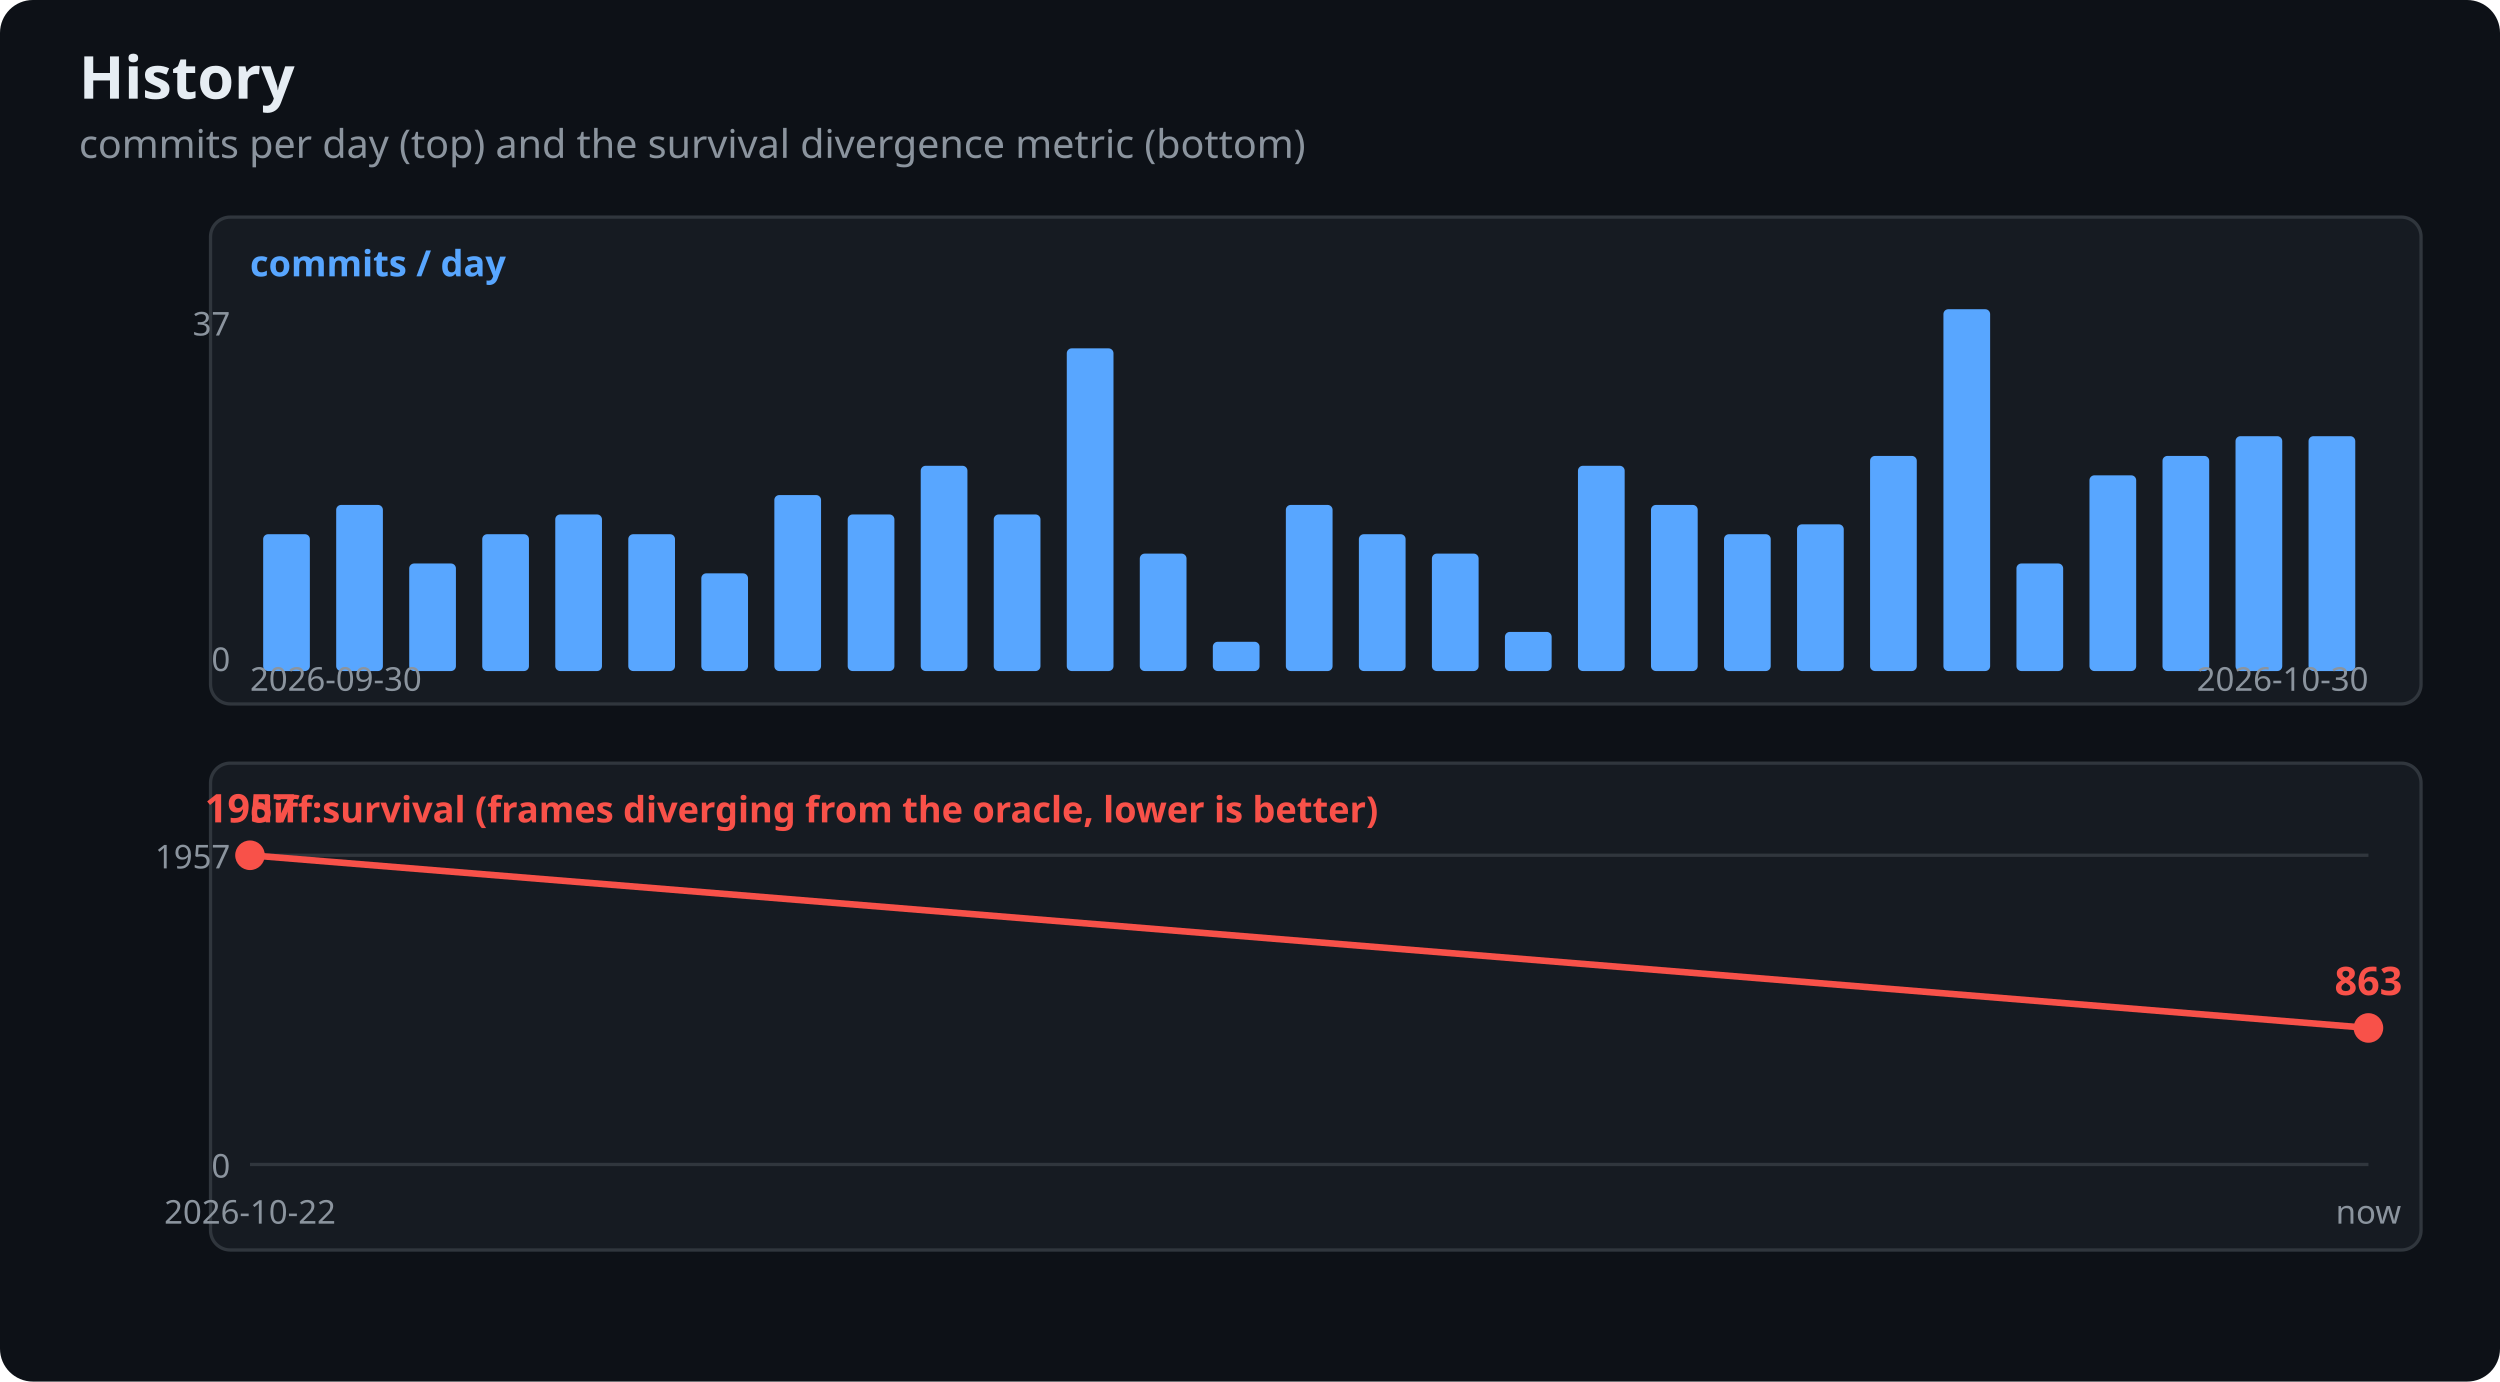
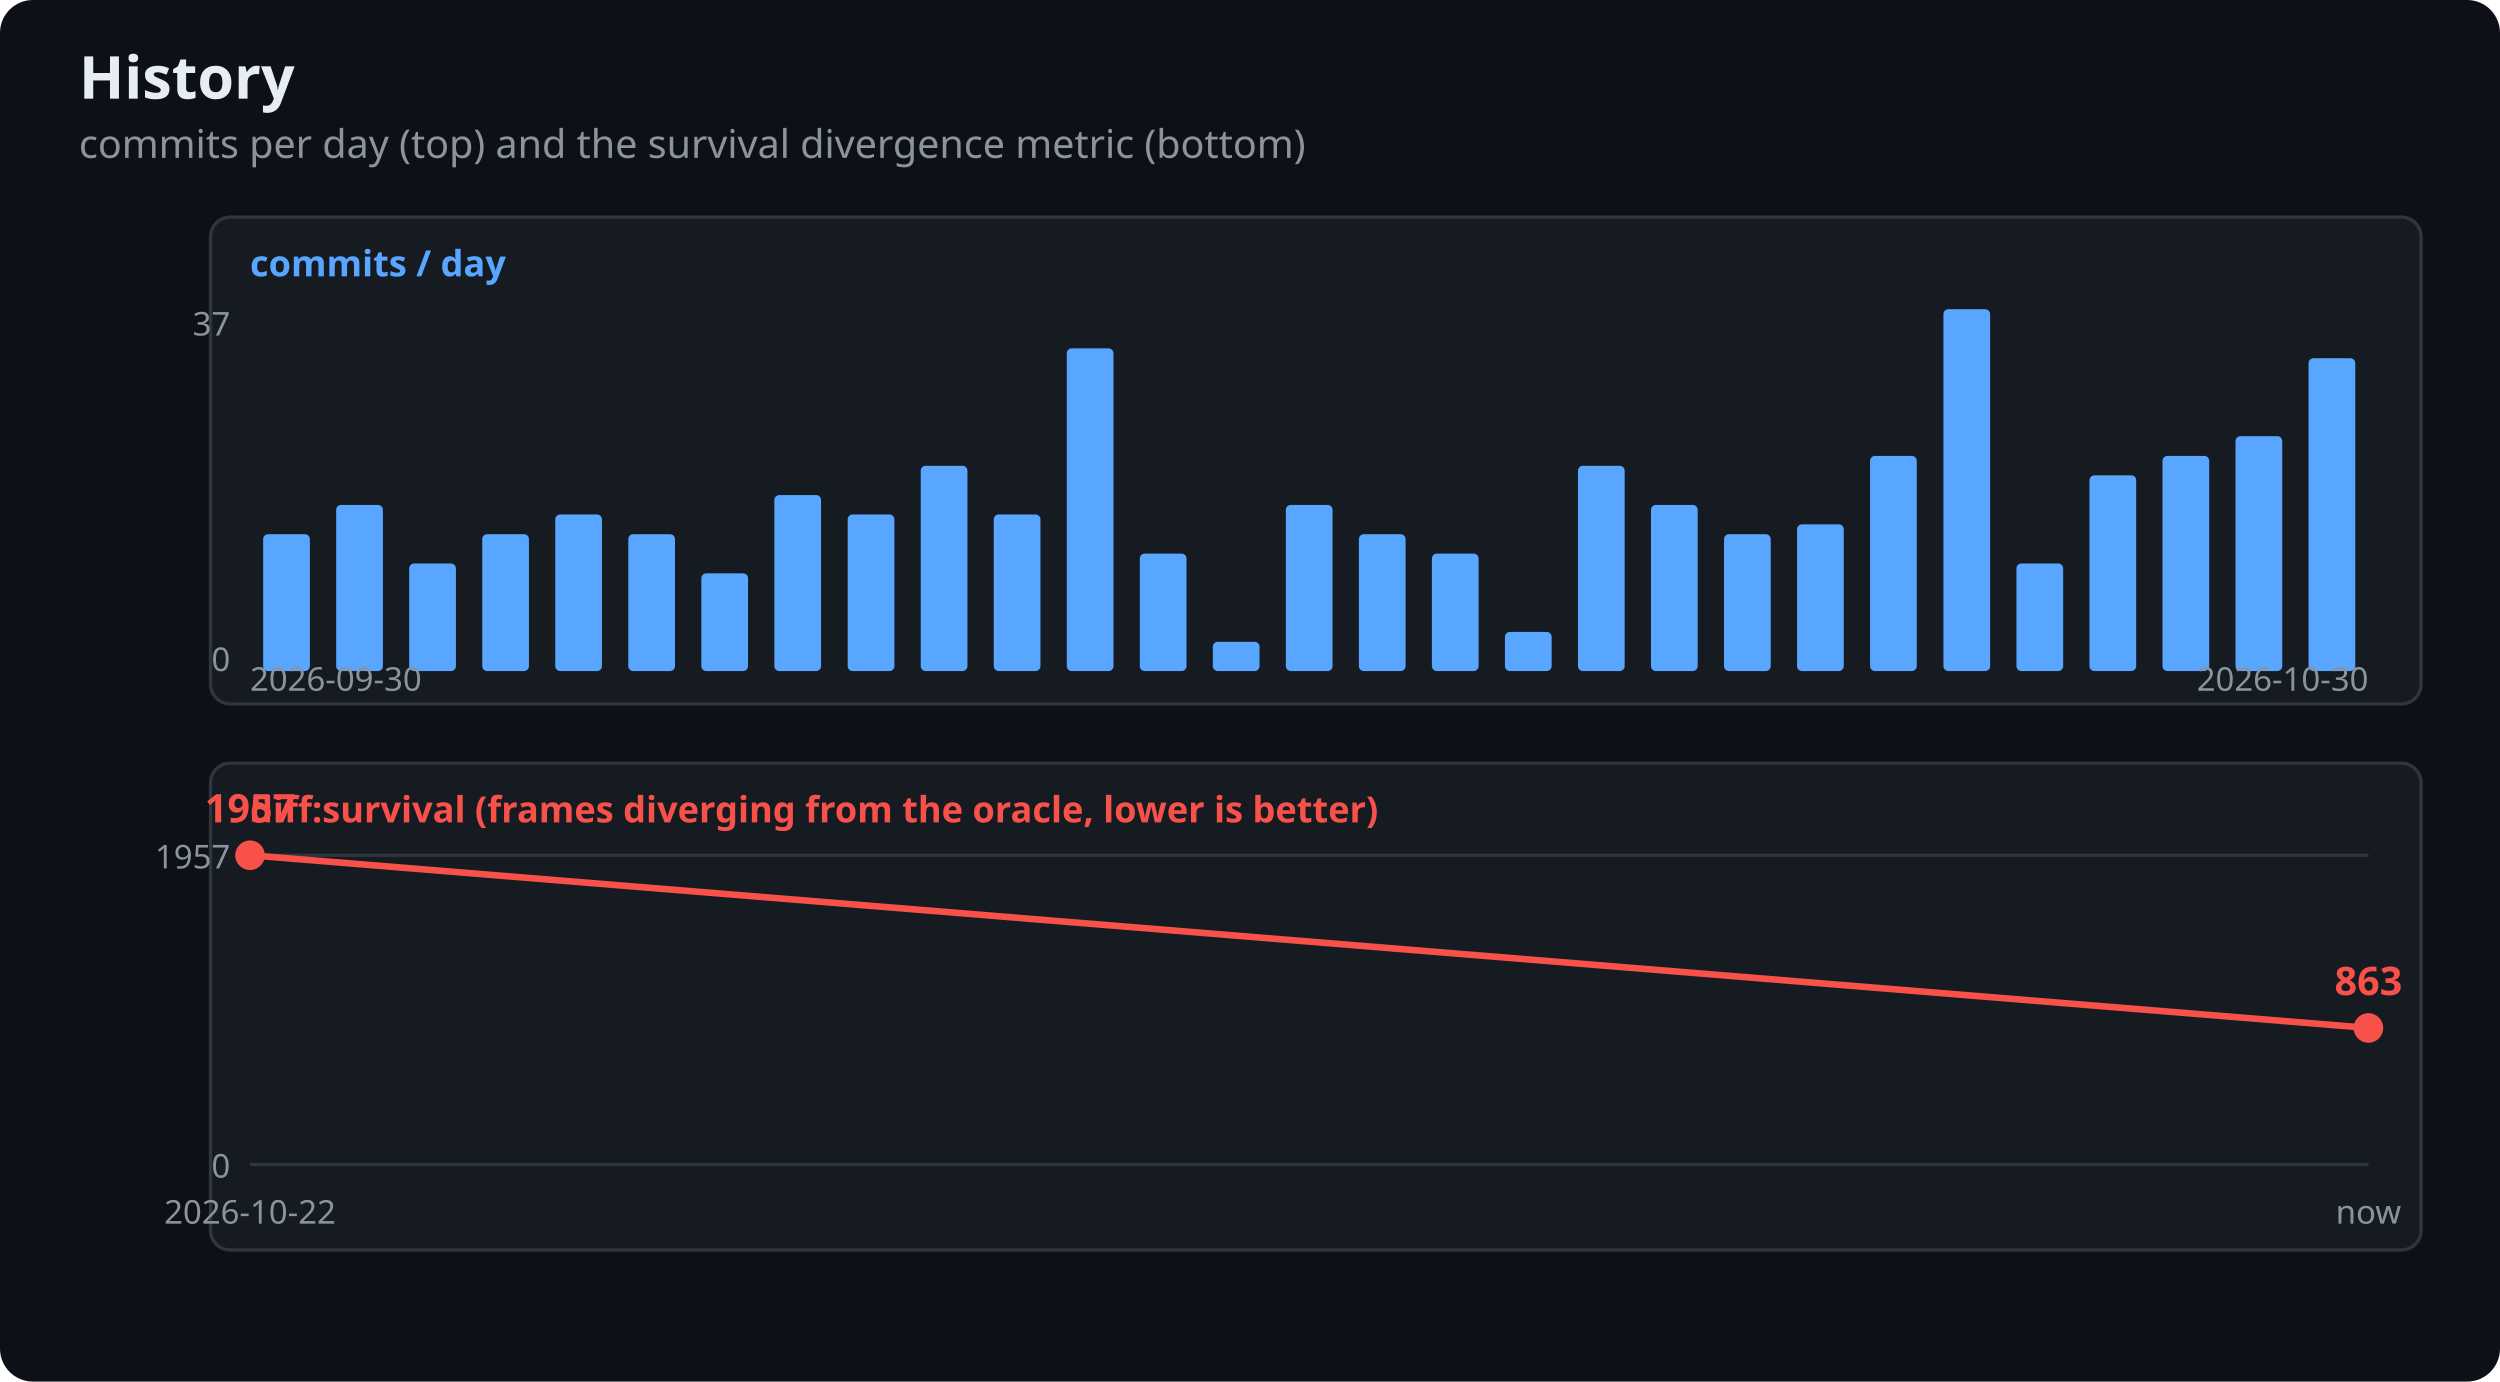
<svg xmlns="http://www.w3.org/2000/svg" width="760" height="420" viewBox="0 0 760 420" font-family="Segoe UI,Ubuntu,sans-serif">
  <rect width="760" height="420" rx="10" fill="#0d1117" />
  <text x="24" y="30" fill="#e6edf3" font-size="18" font-weight="600">History</text>
  <text x="24" y="48" fill="#8b949e" font-size="12">commits per day (top) and the survival divergence metric (bottom)</text>
  <rect x="64" y="66" width="672" height="148" fill="#161b22" stroke="#30363d" rx="6" />
  <text x="76" y="84" fill="#58a6ff" font-size="11" font-weight="600">commits / day</text>
  <rect x="80.0" y="162.4" width="14.2" height="41.6" fill="#58a6ff" rx="1.5" />
  <rect x="102.2" y="153.5" width="14.2" height="50.5" fill="#58a6ff" rx="1.5" />
  <rect x="124.4" y="171.3" width="14.2" height="32.7" fill="#58a6ff" rx="1.5" />
  <rect x="146.6" y="162.4" width="14.2" height="41.6" fill="#58a6ff" rx="1.5" />
  <rect x="168.8" y="156.4" width="14.2" height="47.6" fill="#58a6ff" rx="1.5" />
  <rect x="191.0" y="162.4" width="14.2" height="41.6" fill="#58a6ff" rx="1.5" />
  <rect x="213.2" y="174.3" width="14.2" height="29.7" fill="#58a6ff" rx="1.5" />
  <rect x="235.4" y="150.5" width="14.2" height="53.5" fill="#58a6ff" rx="1.5" />
  <rect x="257.7" y="156.4" width="14.2" height="47.6" fill="#58a6ff" rx="1.5" />
  <rect x="279.9" y="141.6" width="14.2" height="62.4" fill="#58a6ff" rx="1.5" />
  <rect x="302.1" y="156.4" width="14.2" height="47.6" fill="#58a6ff" rx="1.5" />
  <rect x="324.3" y="105.9" width="14.2" height="98.1" fill="#58a6ff" rx="1.5" />
  <rect x="346.5" y="168.3" width="14.2" height="35.7" fill="#58a6ff" rx="1.5" />
  <rect x="368.7" y="195.1" width="14.2" height="8.9" fill="#58a6ff" rx="1.5" />
  <rect x="390.9" y="153.5" width="14.2" height="50.5" fill="#58a6ff" rx="1.5" />
  <rect x="413.1" y="162.4" width="14.2" height="41.6" fill="#58a6ff" rx="1.5" />
  <rect x="435.3" y="168.3" width="14.2" height="35.7" fill="#58a6ff" rx="1.5" />
  <rect x="457.5" y="192.1" width="14.2" height="11.9" fill="#58a6ff" rx="1.5" />
  <rect x="479.7" y="141.6" width="14.2" height="62.4" fill="#58a6ff" rx="1.5" />
  <rect x="501.9" y="153.5" width="14.2" height="50.5" fill="#58a6ff" rx="1.5" />
  <rect x="524.1" y="162.4" width="14.2" height="41.6" fill="#58a6ff" rx="1.5" />
  <rect x="546.3" y="159.4" width="14.2" height="44.6" fill="#58a6ff" rx="1.5" />
  <rect x="568.5" y="138.6" width="14.2" height="65.4" fill="#58a6ff" rx="1.5" />
  <rect x="590.8" y="94.0" width="14.2" height="110.0" fill="#58a6ff" rx="1.5" />
  <rect x="613.0" y="171.3" width="14.2" height="32.7" fill="#58a6ff" rx="1.5" />
  <rect x="635.2" y="144.5" width="14.2" height="59.5" fill="#58a6ff" rx="1.5" />
  <rect x="657.4" y="138.6" width="14.2" height="65.4" fill="#58a6ff" rx="1.5" />
  <rect x="679.6" y="132.6" width="14.2" height="71.4" fill="#58a6ff" rx="1.5" />
-   <rect x="701.8" y="132.6" width="14.2" height="71.4" fill="#58a6ff" rx="1.5" />
+   <rect x="701.8" y="108.9" width="14.2" height="95.1" fill="#58a6ff" rx="1.5" />
  <text x="70" y="102" fill="#8b949e" font-size="10" text-anchor="end">37</text>
  <text x="70" y="204" fill="#8b949e" font-size="10" text-anchor="end">0</text>
  <text x="76" y="210" fill="#8b949e" font-size="10">2026-09-30</text>
  <text x="720" y="210" fill="#8b949e" font-size="10" text-anchor="end">2026-10-30</text>
  <rect x="64" y="232" width="672" height="148" fill="#161b22" stroke="#30363d" rx="6" />
  <text x="76" y="250" fill="#f85149" font-size="11" font-weight="600">diff:survival (frames diverging from the oracle, lower is better)</text>
  <line x1="76" y1="354.0" x2="720" y2="354.0" stroke="#30363d" stroke-width="1" />
  <text x="70" y="358.0" fill="#8b949e" font-size="10" text-anchor="end">0</text>
  <line x1="76" y1="260.0" x2="720" y2="260.0" stroke="#30363d" stroke-width="1" />
  <text x="70" y="264.0" fill="#8b949e" font-size="10" text-anchor="end">1957</text>
  <circle cx="76.0" cy="260.0" r="4.5" fill="#f85149" />
  <text x="76.0" y="250.0" fill="#f85149" font-size="12" font-weight="600" text-anchor="middle">1957</text>
  <text x="76.0" y="372" fill="#8b949e" font-size="10" text-anchor="middle">2026-10-22</text>
  <circle cx="720.0" cy="312.5" r="4.5" fill="#f85149" />
  <text x="720.0" y="302.5" fill="#f85149" font-size="12" font-weight="600" text-anchor="middle">863</text>
  <text x="720.0" y="372" fill="#8b949e" font-size="10" text-anchor="middle">now</text>
  <polyline points="76.0,260.0 720.0,312.5" fill="none" stroke="#f85149" stroke-width="2" />
</svg>
